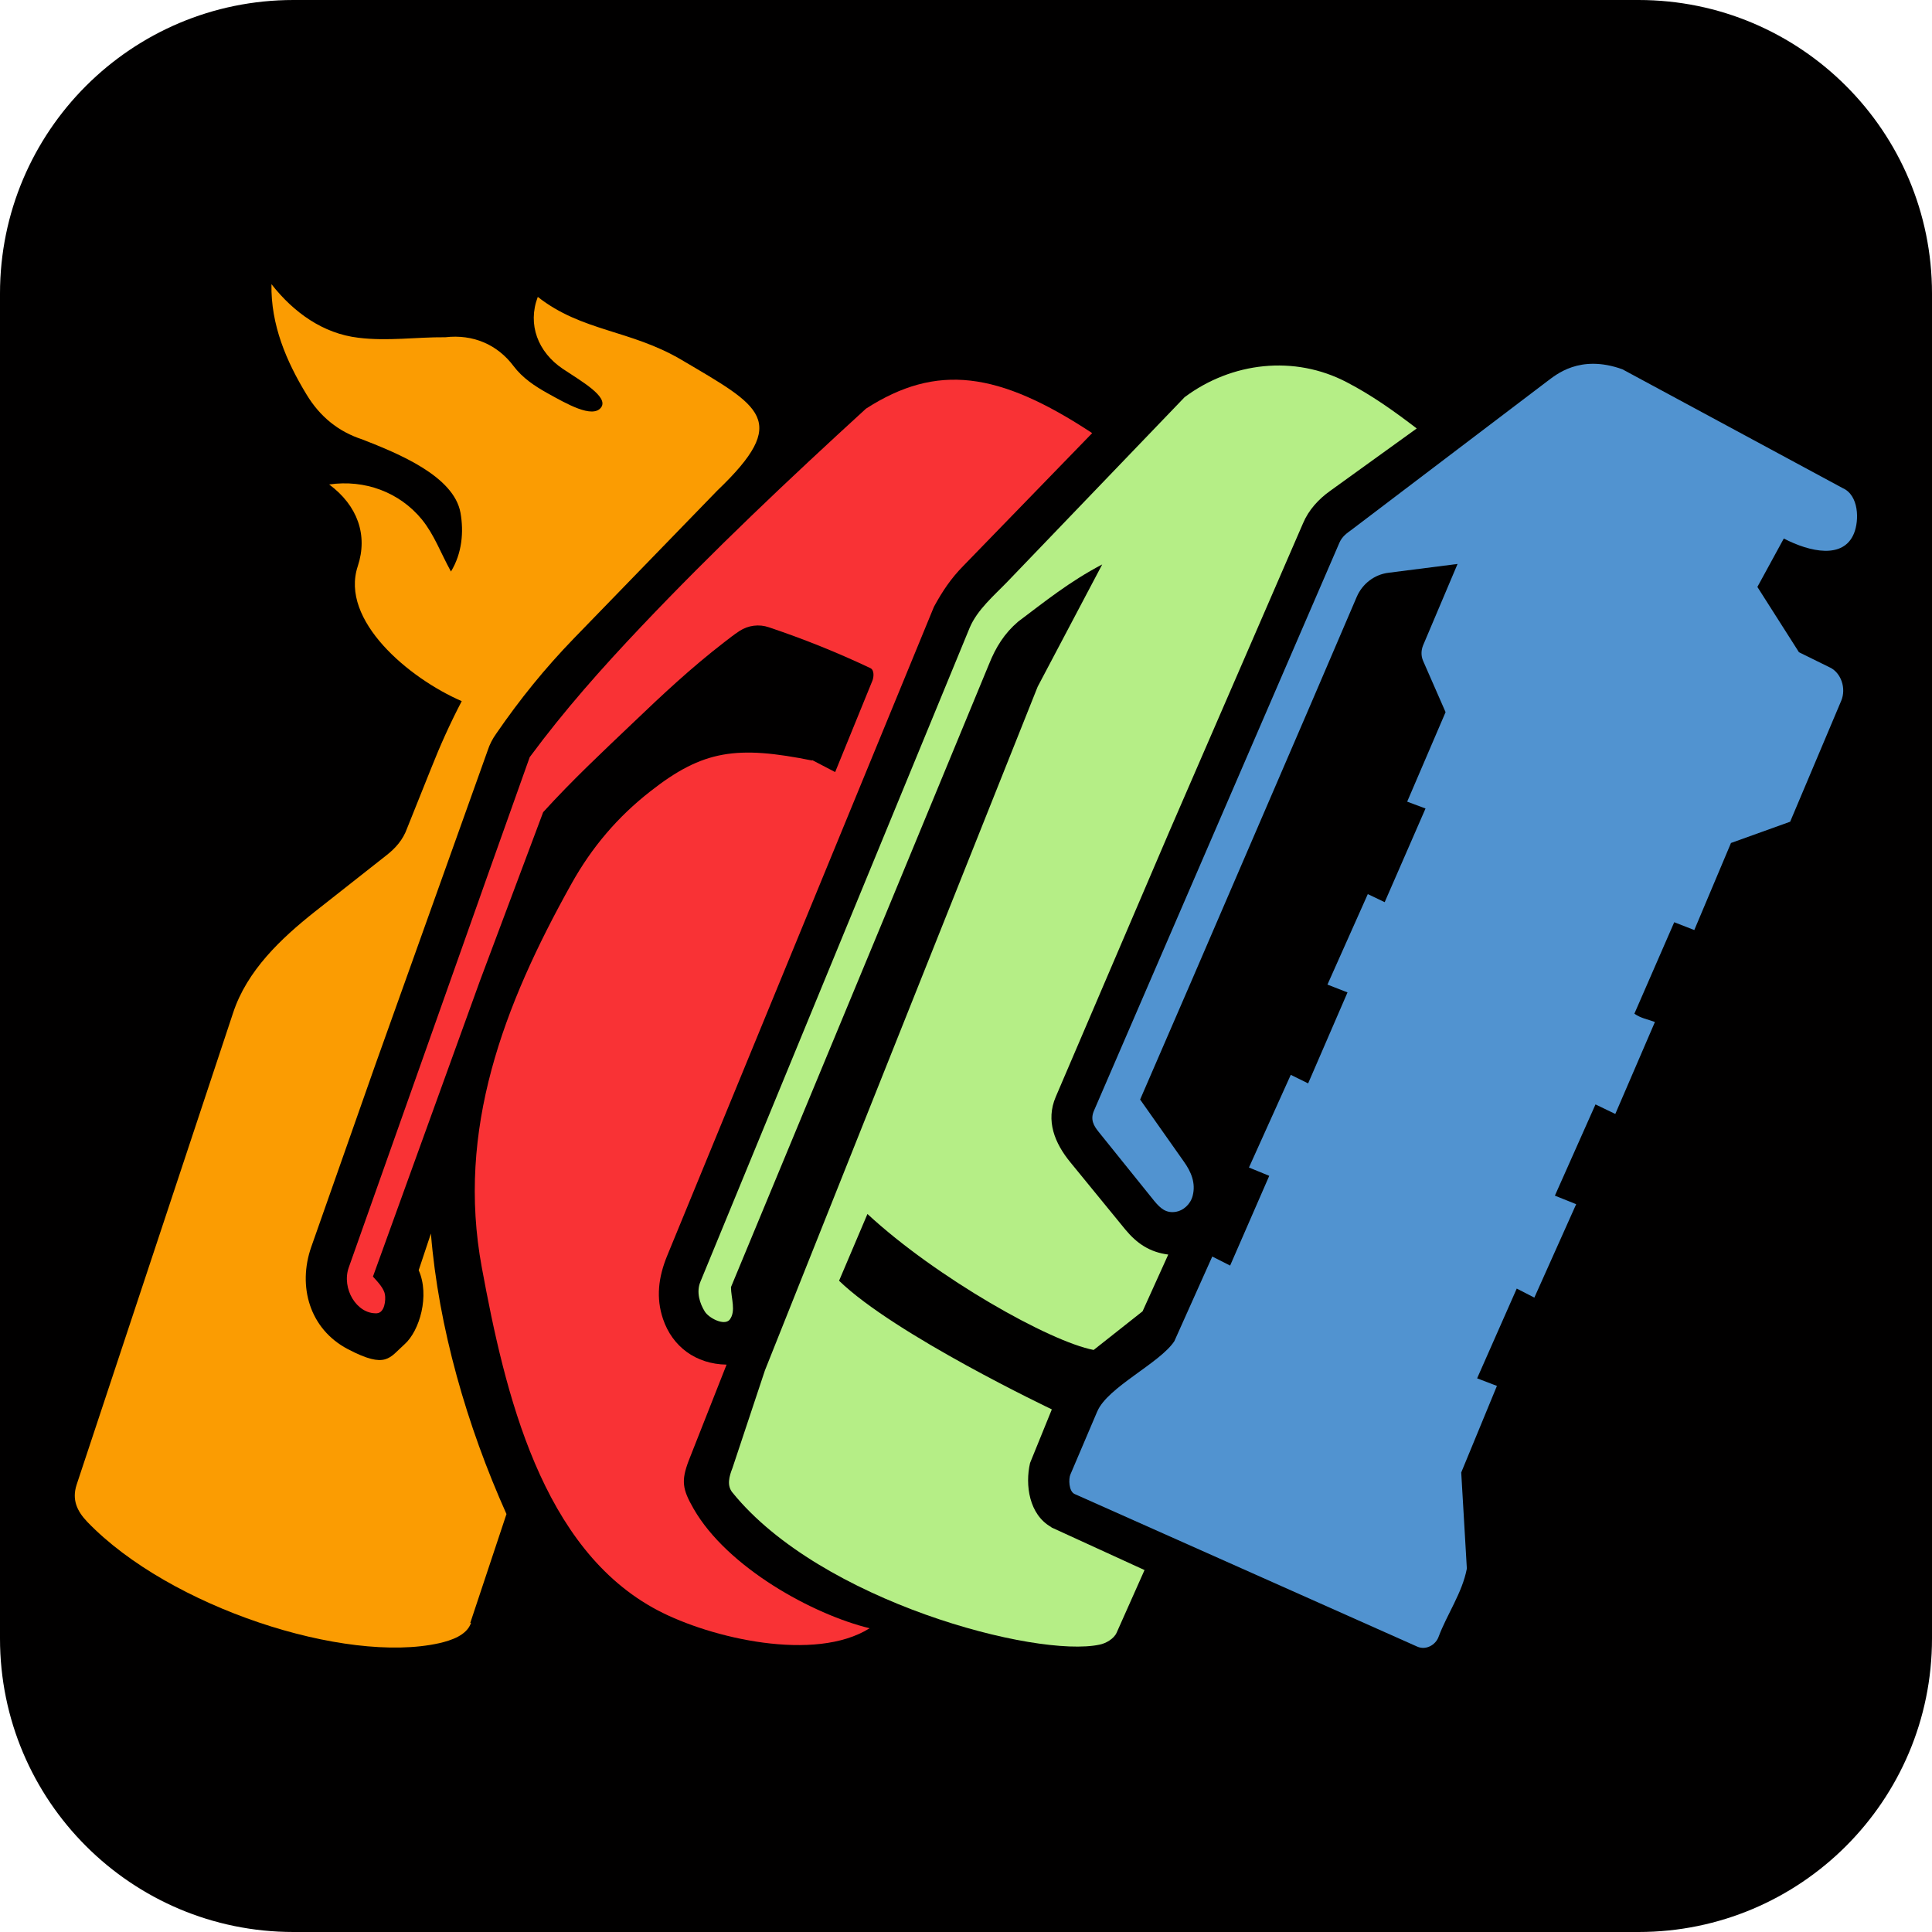
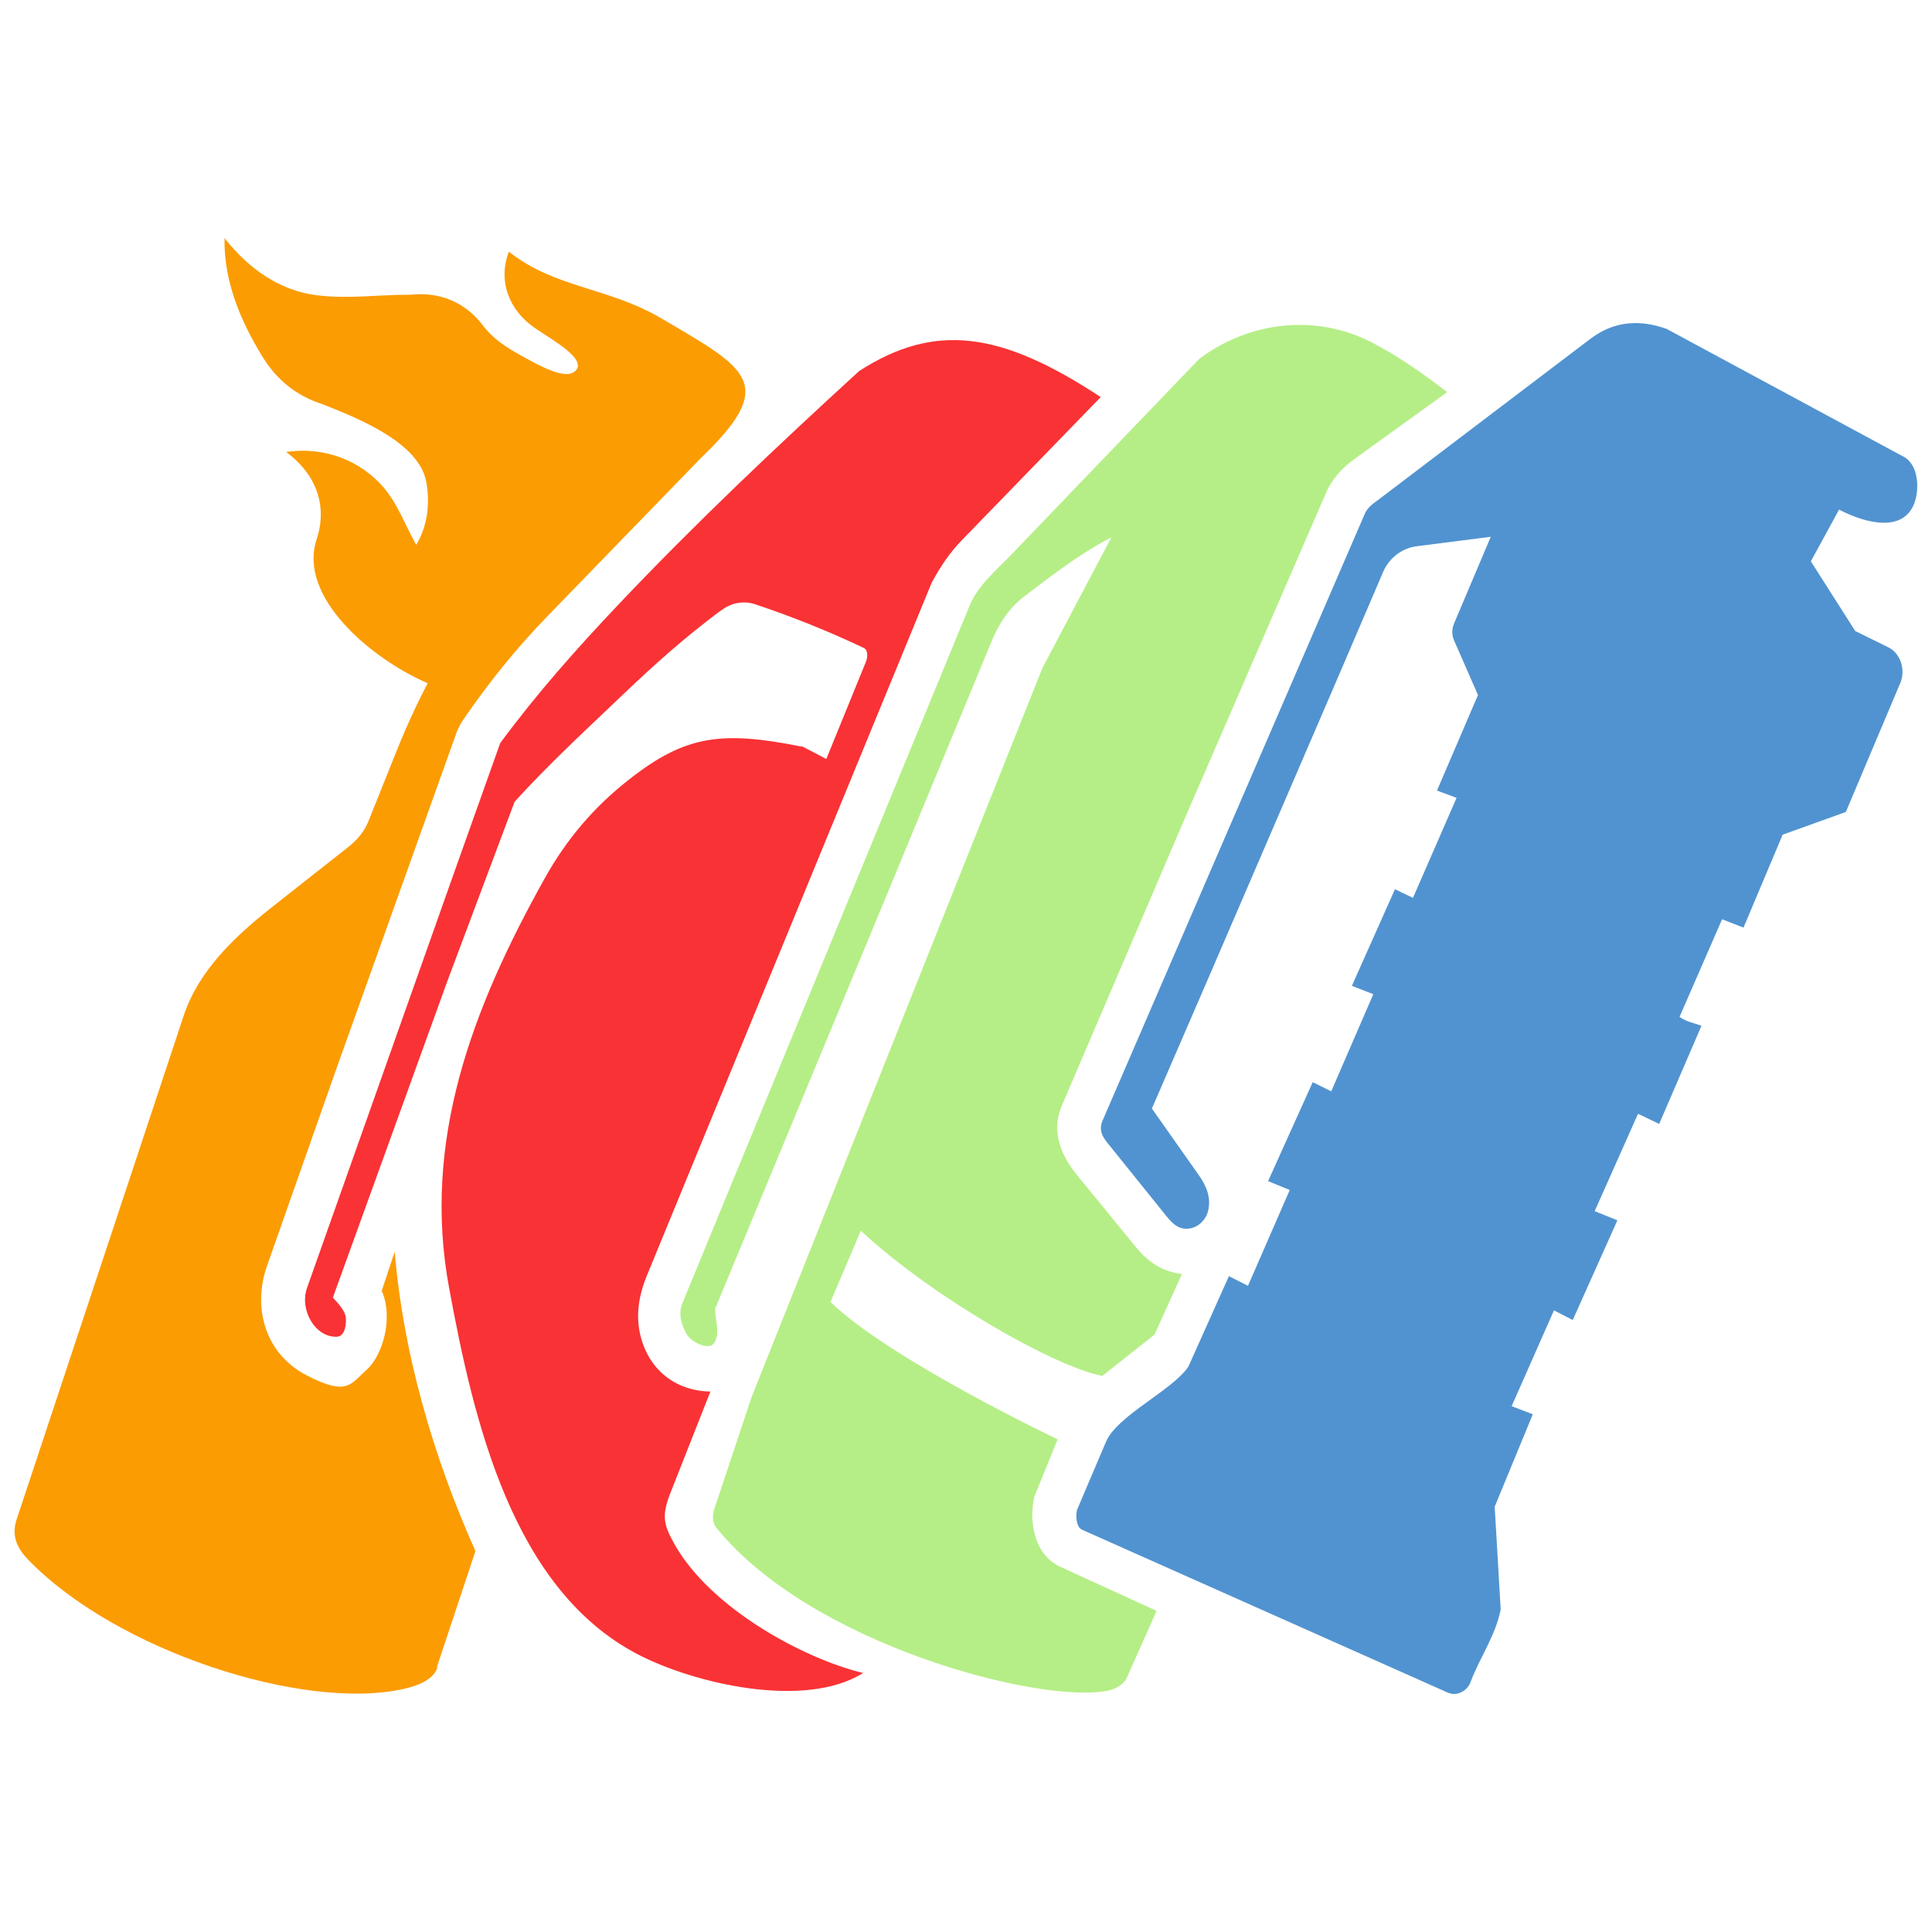
- <svg xmlns="http://www.w3.org/2000/svg" viewBox="105 105 790 790">
-   <rect x="105" y="105" width="790" height="790" rx="120" fill="#010000" />
+ <svg xmlns="http://www.w3.org/2000/svg" viewBox="130 130 740 740">
  <g transform="translate(-127 -64.8)">
    <path fill="#5193d0" d="M680.7,746.9c4.2-9.9,25.6-19.7,31.5-28.7l15.5-34.6,7.3,3.7,16-36.7-8.3-3.4,17.1-37.9,7.1,3.5,16.1-37.2-8.2-3.2,16.5-37,6.9,3.3,16.7-38.3-7.5-2.8,15.7-36.6-9.2-21c-.9-2.1-.8-4.3,0-6.3l14.1-33.3-28.2,3.6c-5.8.7-10.7,4.5-13,9.8l-18.3,42.7-49.6,115.1-20.7,47.8,17.9,25.4c3,4.2,4.9,8.8,3.6,13.9-.9,3.6-3.9,6.1-6.8,6.6-4.1.7-6.4-1.4-8.9-4.4l-22.7-28.2c-2.1-2.6-3.6-5.1-1.9-8.9l100.3-232.1c1.1-2.5,2.9-3.8,5-5.3l80.1-60.8c3.3-2.4,13.1-11.1,30.6-4.8l90.1,48.6c6.6,2.9,6.8,13.1,4.6,18.5-4.3,10.6-17.9,7.7-28.7,2.1l-10.8,19.8,17,26.7,12.8,6.3c4.4,2.2,6.6,8.4,4.5,13.5l-20.9,49.5-24.2,8.7-15,35.6-8.2-3.2-16.3,37.4c2.7,1.9,5.2,2.2,8.4,3.4l-16.2,37.6-8.1-3.9-16.6,37.3,8.7,3.5-17.1,38.2-7.2-3.7-16.2,36.7,8.1,3.1-14.6,35.4,2.3,39.3c-1.9,10-8.1,18.6-11.6,28-1.2,3.2-5.1,5.5-8.7,3.9l-140.1-62.4c-2.4-1.1-2.5-6.2-1.7-8l10.9-25.6Z" />
    <path fill="#b5ee86" d="M662,794.4l38,17.4-11.4,25.6c-1.1,2.5-4.4,4.4-7,4.9-25.8,5.5-114-17.6-150.1-62.2-2.4-2.9-1.3-6.7,0-10l13.3-40,111.5-279.5,26.4-50c-13.4,7-23.6,15.3-34.4,23.4-5.6,4.8-9.1,10.4-11.9,17.4l-41.2,99.7-64.3,155c0,4.5,2.2,9.9-.6,13.4-2.3,2.5-8.5-.8-10.1-3.4-2-3.2-3.6-7.9-1.8-12.2l110.1-267.4c3.1-7.4,10.1-13.3,15.4-18.8l72.5-75.5c19.3-14.4,44.9-17.3,66.3-6.1,10.2,5.3,19.2,11.7,28.6,18.9l-35.5,25.6c-4.6,3.3-8.7,7.7-11,13.2l-54.7,126.1-46.4,108.4c-4.2,9.8-.4,19,6,26.8l22.4,27.4c4.8,5.8,10,9.3,17.6,10.3l-10.5,23.2-20,15.8c-17.9-3.4-64.3-29.5-92.5-55.6l-11.6,27.3c22.8,22.1,87,52.6,87,52.6l-8.9,21.9c-2.1,9-.4,21.1,8.6,26.2Z" />
    <path fill="#fb9c02" d="M424.6,833.4c-1.7,5.1-8.2,7.2-13,8.3-38.4,8.6-110.2-14.6-143.9-49.6-4.3-4.5-6.3-9.1-4.4-15.1l64-193c5.7-17.4,19.7-30.5,33.3-41.3l29.2-23c3.9-3,7-6.5,8.7-11.3l9.7-24.2c3.8-9.6,7.8-18.5,12.6-27.7-21.5-9.3-49.9-33-42.5-55.2,4.2-12.7-.1-24.8-11.7-33.4,14.5-2.1,28.7,3.1,37.9,14.3,5.1,6.3,7.6,13.5,11.9,21.3,4.5-7.4,5.3-16.1,3.9-24-2.7-15-25.3-24.2-40.1-30-9.9-3.2-17.4-9.4-22.8-18.3-8.3-13.6-14.7-28.6-14.4-45.2,9.1,11.6,21.1,20.2,35.5,21.9,12,1.5,23.7-.3,35.6-.2,11.4-1.3,21.3,3,27.9,11.8,3.7,4.9,8.7,8.2,13.9,11.1,7.6,4.2,18.4,10.5,21.9,5.8,3.2-4.4-8.4-10.9-15.7-15.8-10.1-6.8-14.5-18.1-10.2-29.4,18.1,14.2,37.8,13.4,58.7,25.7,32.5,19.2,44.8,24.7,14.7,53.5l-58.6,60.4c-11.9,12.3-22.1,24.9-31.8,39-1.5,2.1-2.7,4.4-3.5,6.9l-46,128.7-26.1,74.2c-5.7,16.2-.7,33.7,15,41.9s16.9,3.5,23.1-2,10.4-20,5.8-30.3l5-15c3.1,38.3,14.7,78.6,30.9,114.7l-14.8,44.5Z" />
    <path fill="#f93235" d="M563.9,480.5l9.6,5,15.2-37.3c.6-1.4.9-4.4-.8-5.2-13.5-6.4-27.2-11.9-41.5-16.7-4-1.4-8.5-.8-12,1.5-2.3,1.5-4.3,3.1-6.5,4.8-13.2,10.2-25,21.2-37.1,32.8-12.7,12.1-24.8,23.4-36.7,36.5l-25.9,69.1-43.7,120.8c2.4,2.6,4.5,5,4.9,7.3s-.1,7.5-3.3,7.7c-8.3.4-14.5-10.2-11.5-18.7l57.2-161.5,16.8-47.2c14.2-19.2,29.3-36.2,45.7-53.5,29.5-31.1,60.2-60.1,91.8-89,28.9-18.6,54.1-15.3,92.5,10l-52.8,54.4c-5,5.1-8.4,10.2-11.9,16.6l-109.1,265.4c-3.6,8.8-4.6,17.2-1.7,25.8,3.8,11.3,13.4,18.5,26,18.7l-15.5,39.3c-3.1,8.2-2.6,11.6,2,19.6,13.8,24.1,48.9,43.3,72,48.9-22.3,14-64.9,4.1-86.6-7.3-47.6-25-62.5-88.7-72-140.3-10.4-56.2,8.8-106.9,36.6-156.7,8.4-15.1,19-27.5,32.3-37.9,21.6-17,35.5-18.8,66.3-12.6Z" />
  </g>
</svg>
